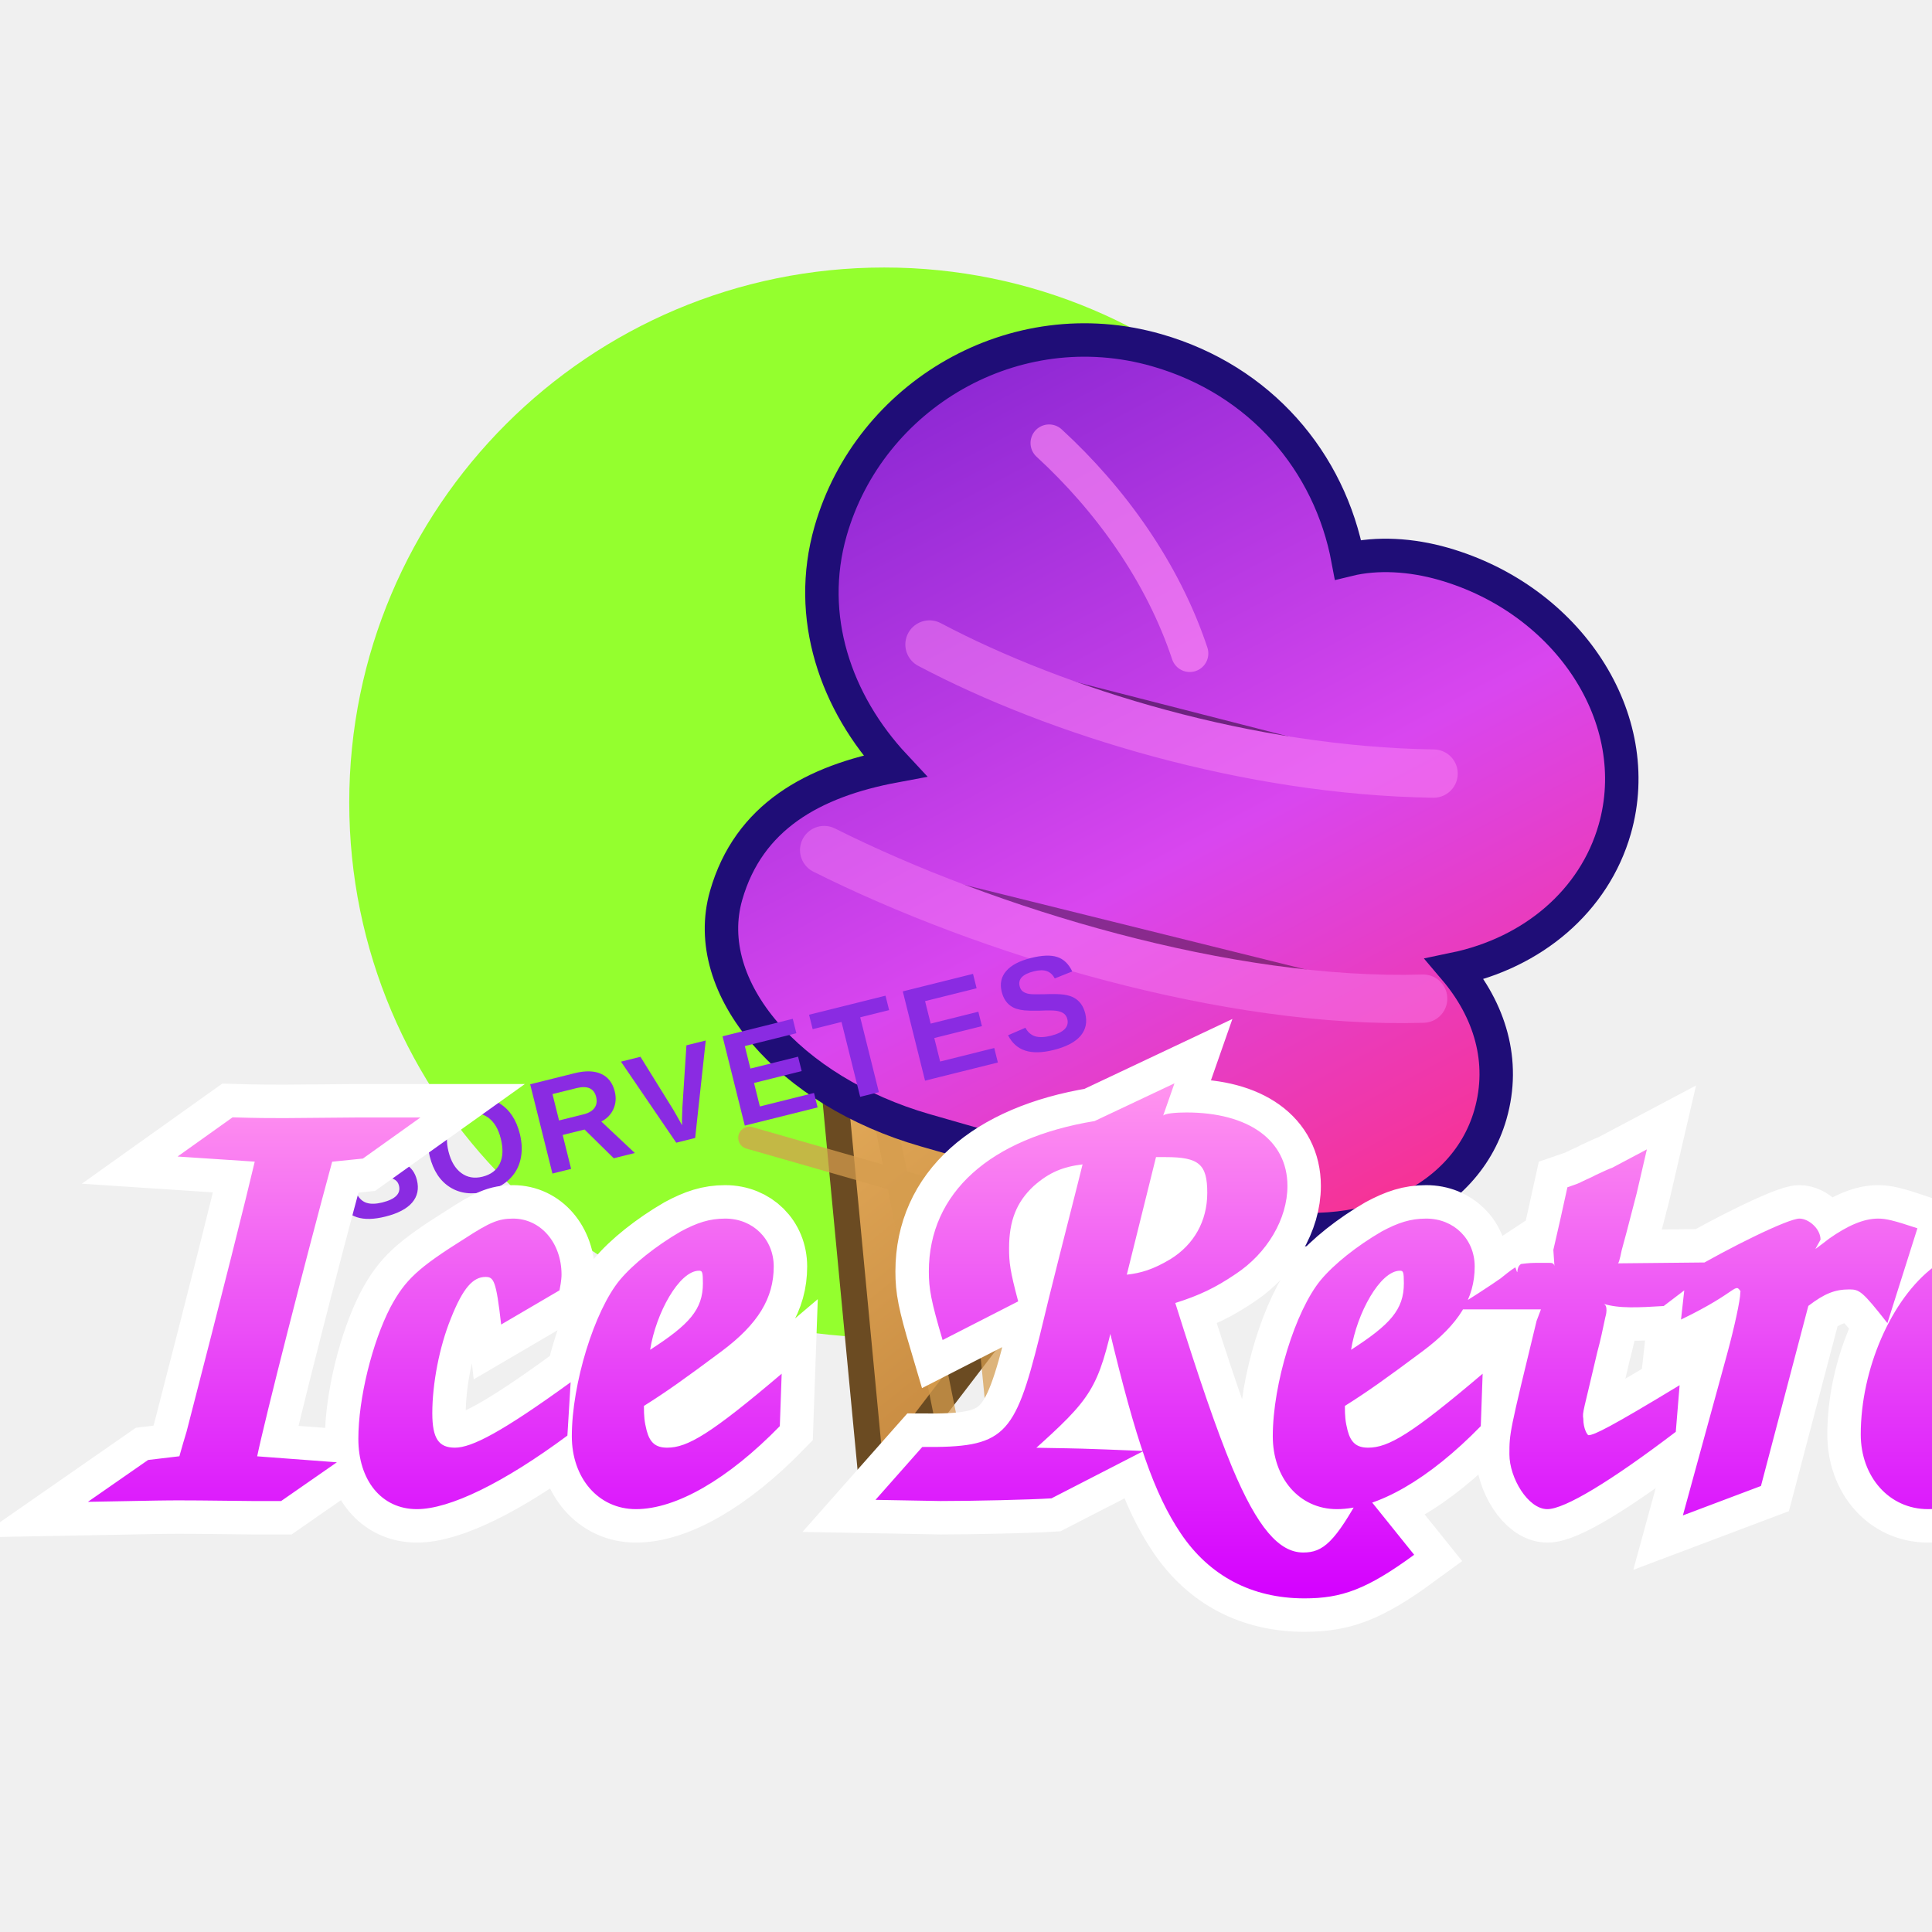
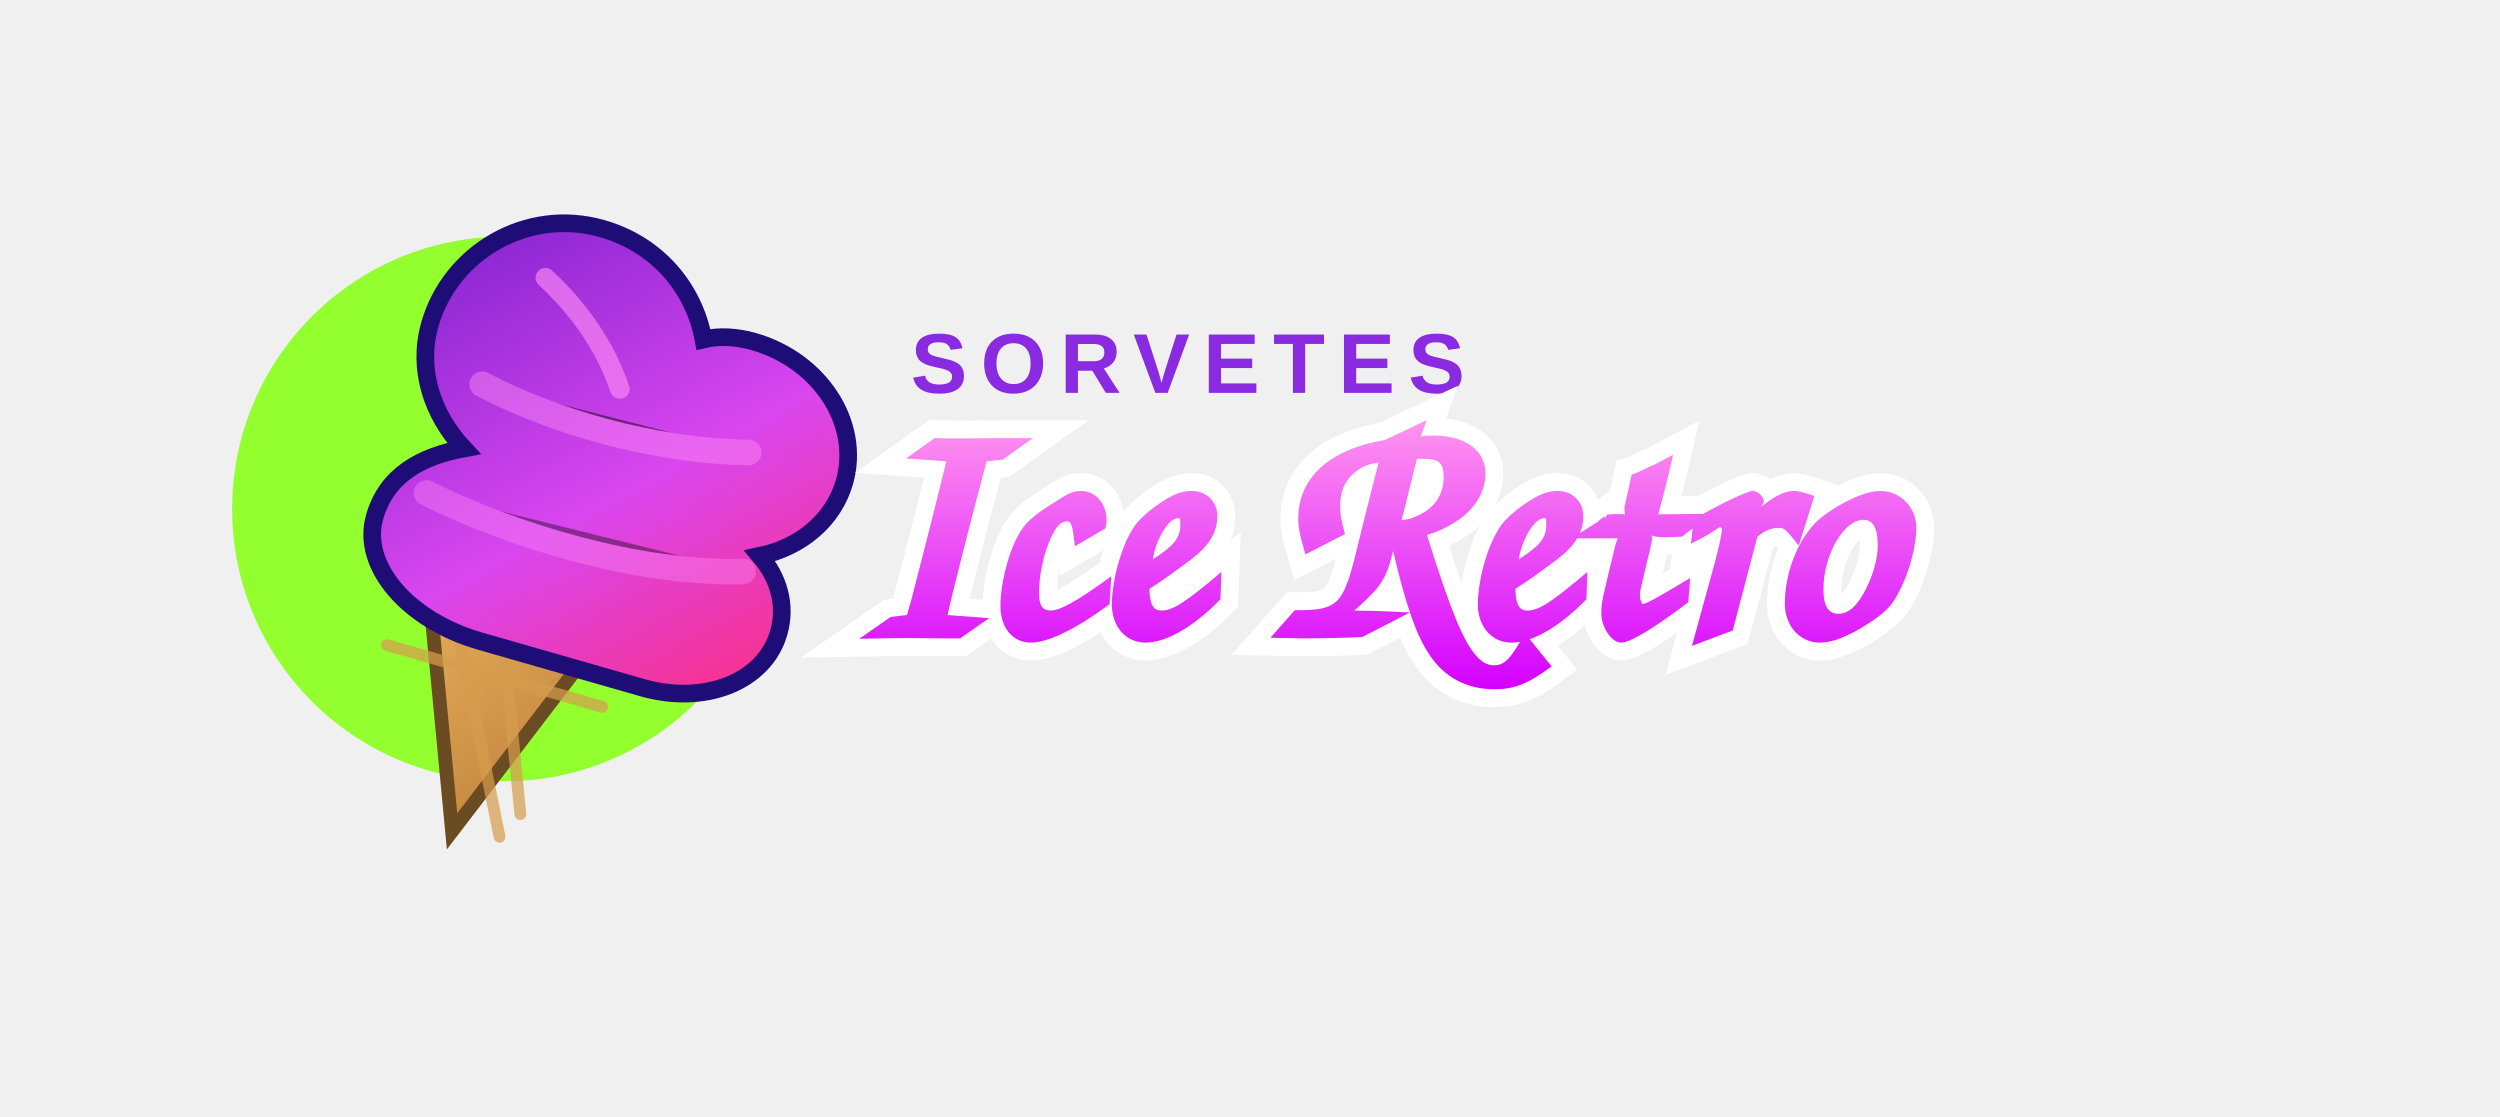
- <svg xmlns="http://www.w3.org/2000/svg" viewBox="0 0 520 520" role="img" aria-label="Logo Ice Retro">
+ <svg xmlns="http://www.w3.org/2000/svg" viewBox="-60 -52 1120 500" role="img" aria-label="Logo Ice Retro" preserveAspectRatio="xMinYMid meet">
  <defs>
    <linearGradient id="swirl" x1="0%" y1="0%" x2="100%" y2="100%">
      <stop offset="0%" stop-color="#7e22ce" />
      <stop offset="55%" stop-color="#d946ef" />
      <stop offset="100%" stop-color="#ff2d7b" />
    </linearGradient>
    <linearGradient id="cone" x1="0%" y1="0%" x2="100%" y2="100%">
      <stop offset="0%" stop-color="#f5bf69" />
      <stop offset="100%" stop-color="#b97a34" />
    </linearGradient>
    <linearGradient id="wordmark" x1="0%" y1="0%" x2="0%" y2="100%">
      <stop offset="0%" stop-color="#ff92ef" />
      <stop offset="100%" stop-color="#d400ff" />
    </linearGradient>
  </defs>
-   <circle cx="238" cy="216" r="144" fill="#94ff2e" />
-   <g transform="translate(196 84) rotate(16 78 166)">
+   <circle cx="166" cy="176" r="122" fill="#94ff2e" />
+   <g transform="translate(108 44) rotate(16 78 146) scale(0.88)">
    <path d="M82 322 20 164c-5-12 3-24 16-24h92c13 0 21 12 16 24L82 322Z" fill="url(#cone)" stroke="#6b4b22" stroke-width="7" />
    <path d="M40 182h86M32 210h101M24 240h114M52 150l61 154M28 168l78 150" stroke="#d59d4d" stroke-width="6" stroke-linecap="round" opacity=".72" />
    <path d="M34 133C14 121 0 101 0 77 0 39 31 6 71 6c29 0 53 16 65 40 7-4 16-6 25-6 35 0 64 25 64 56 0 20-12 38-31 48 12 8 20 20 20 35 0 26-26 46-59 46H69c-38 0-69-20-69-46 0-22 14-36 34-46Z" fill="url(#swirl)" stroke="#1f0d77" stroke-width="9" />
    <path d="M50 38c20 10 39 25 52 44" stroke="#ff8bf6" stroke-width="10" stroke-linecap="round" opacity=".64" />
    <path d="M34 99c38 8 92 9 140-4" stroke="#ff8bf6" stroke-width="13" stroke-linecap="round" opacity=".45" />
    <path d="M22 160c48 9 116 10 166-6" stroke="#ff8bf6" stroke-width="13" stroke-linecap="round" opacity=".38" />
  </g>
  <g>
-     <text x="92" y="330" transform="rotate(-14 92 330)" fill="#8a2be2" font-family="Arial, Helvetica, sans-serif" font-size="36" font-weight="900" letter-spacing="2">
+     <text x="348" y="124" fill="#8a2be2" font-family="Arial, Helvetica, sans-serif" font-size="38" font-weight="900" letter-spacing="6">
      SORVETES
    </text>
-     <text x="18" y="404" fill="url(#wordmark)" stroke="#ffffff" stroke-width="18" paint-order="stroke" font-family="'Brush Script MT', 'Segoe Script', cursive" font-size="168" font-weight="700">
+     <text x="320" y="234" fill="url(#wordmark)" stroke="#ffffff" stroke-width="16" paint-order="stroke" font-family="'Brush Script MT', 'Segoe Script', cursive" font-size="146" font-weight="700">
      Ice Retro
    </text>
  </g>
</svg>
